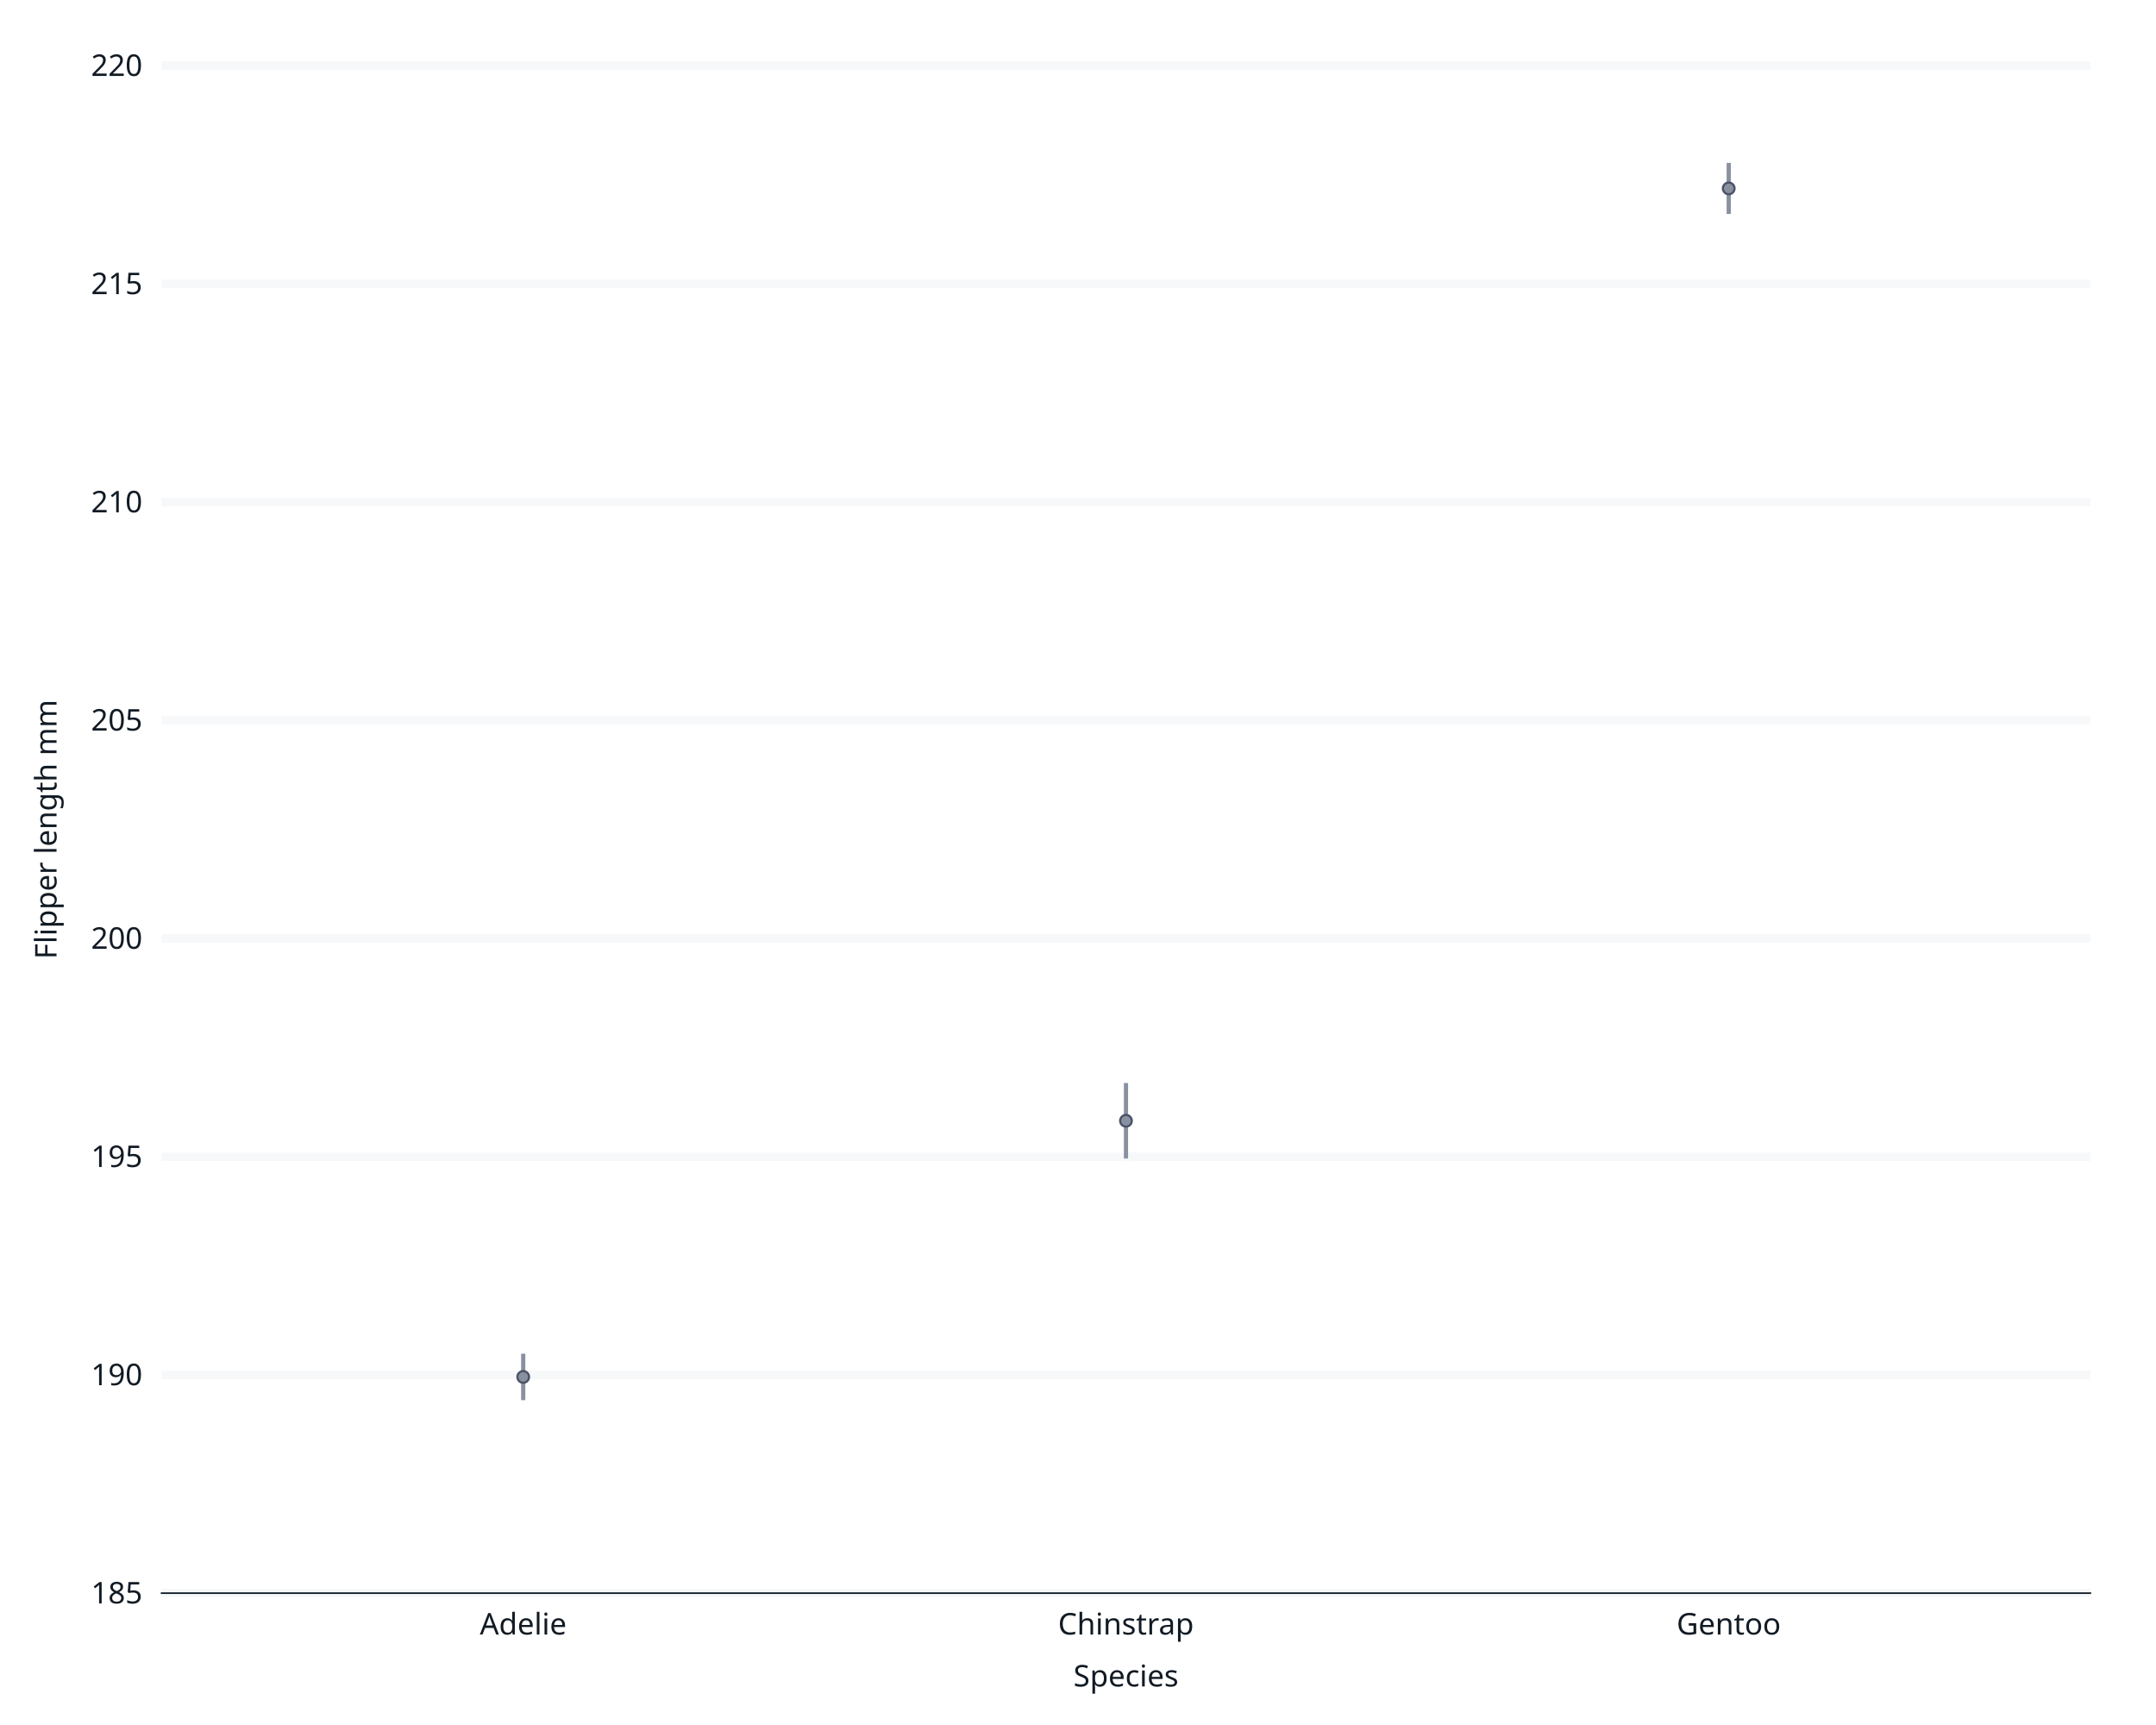
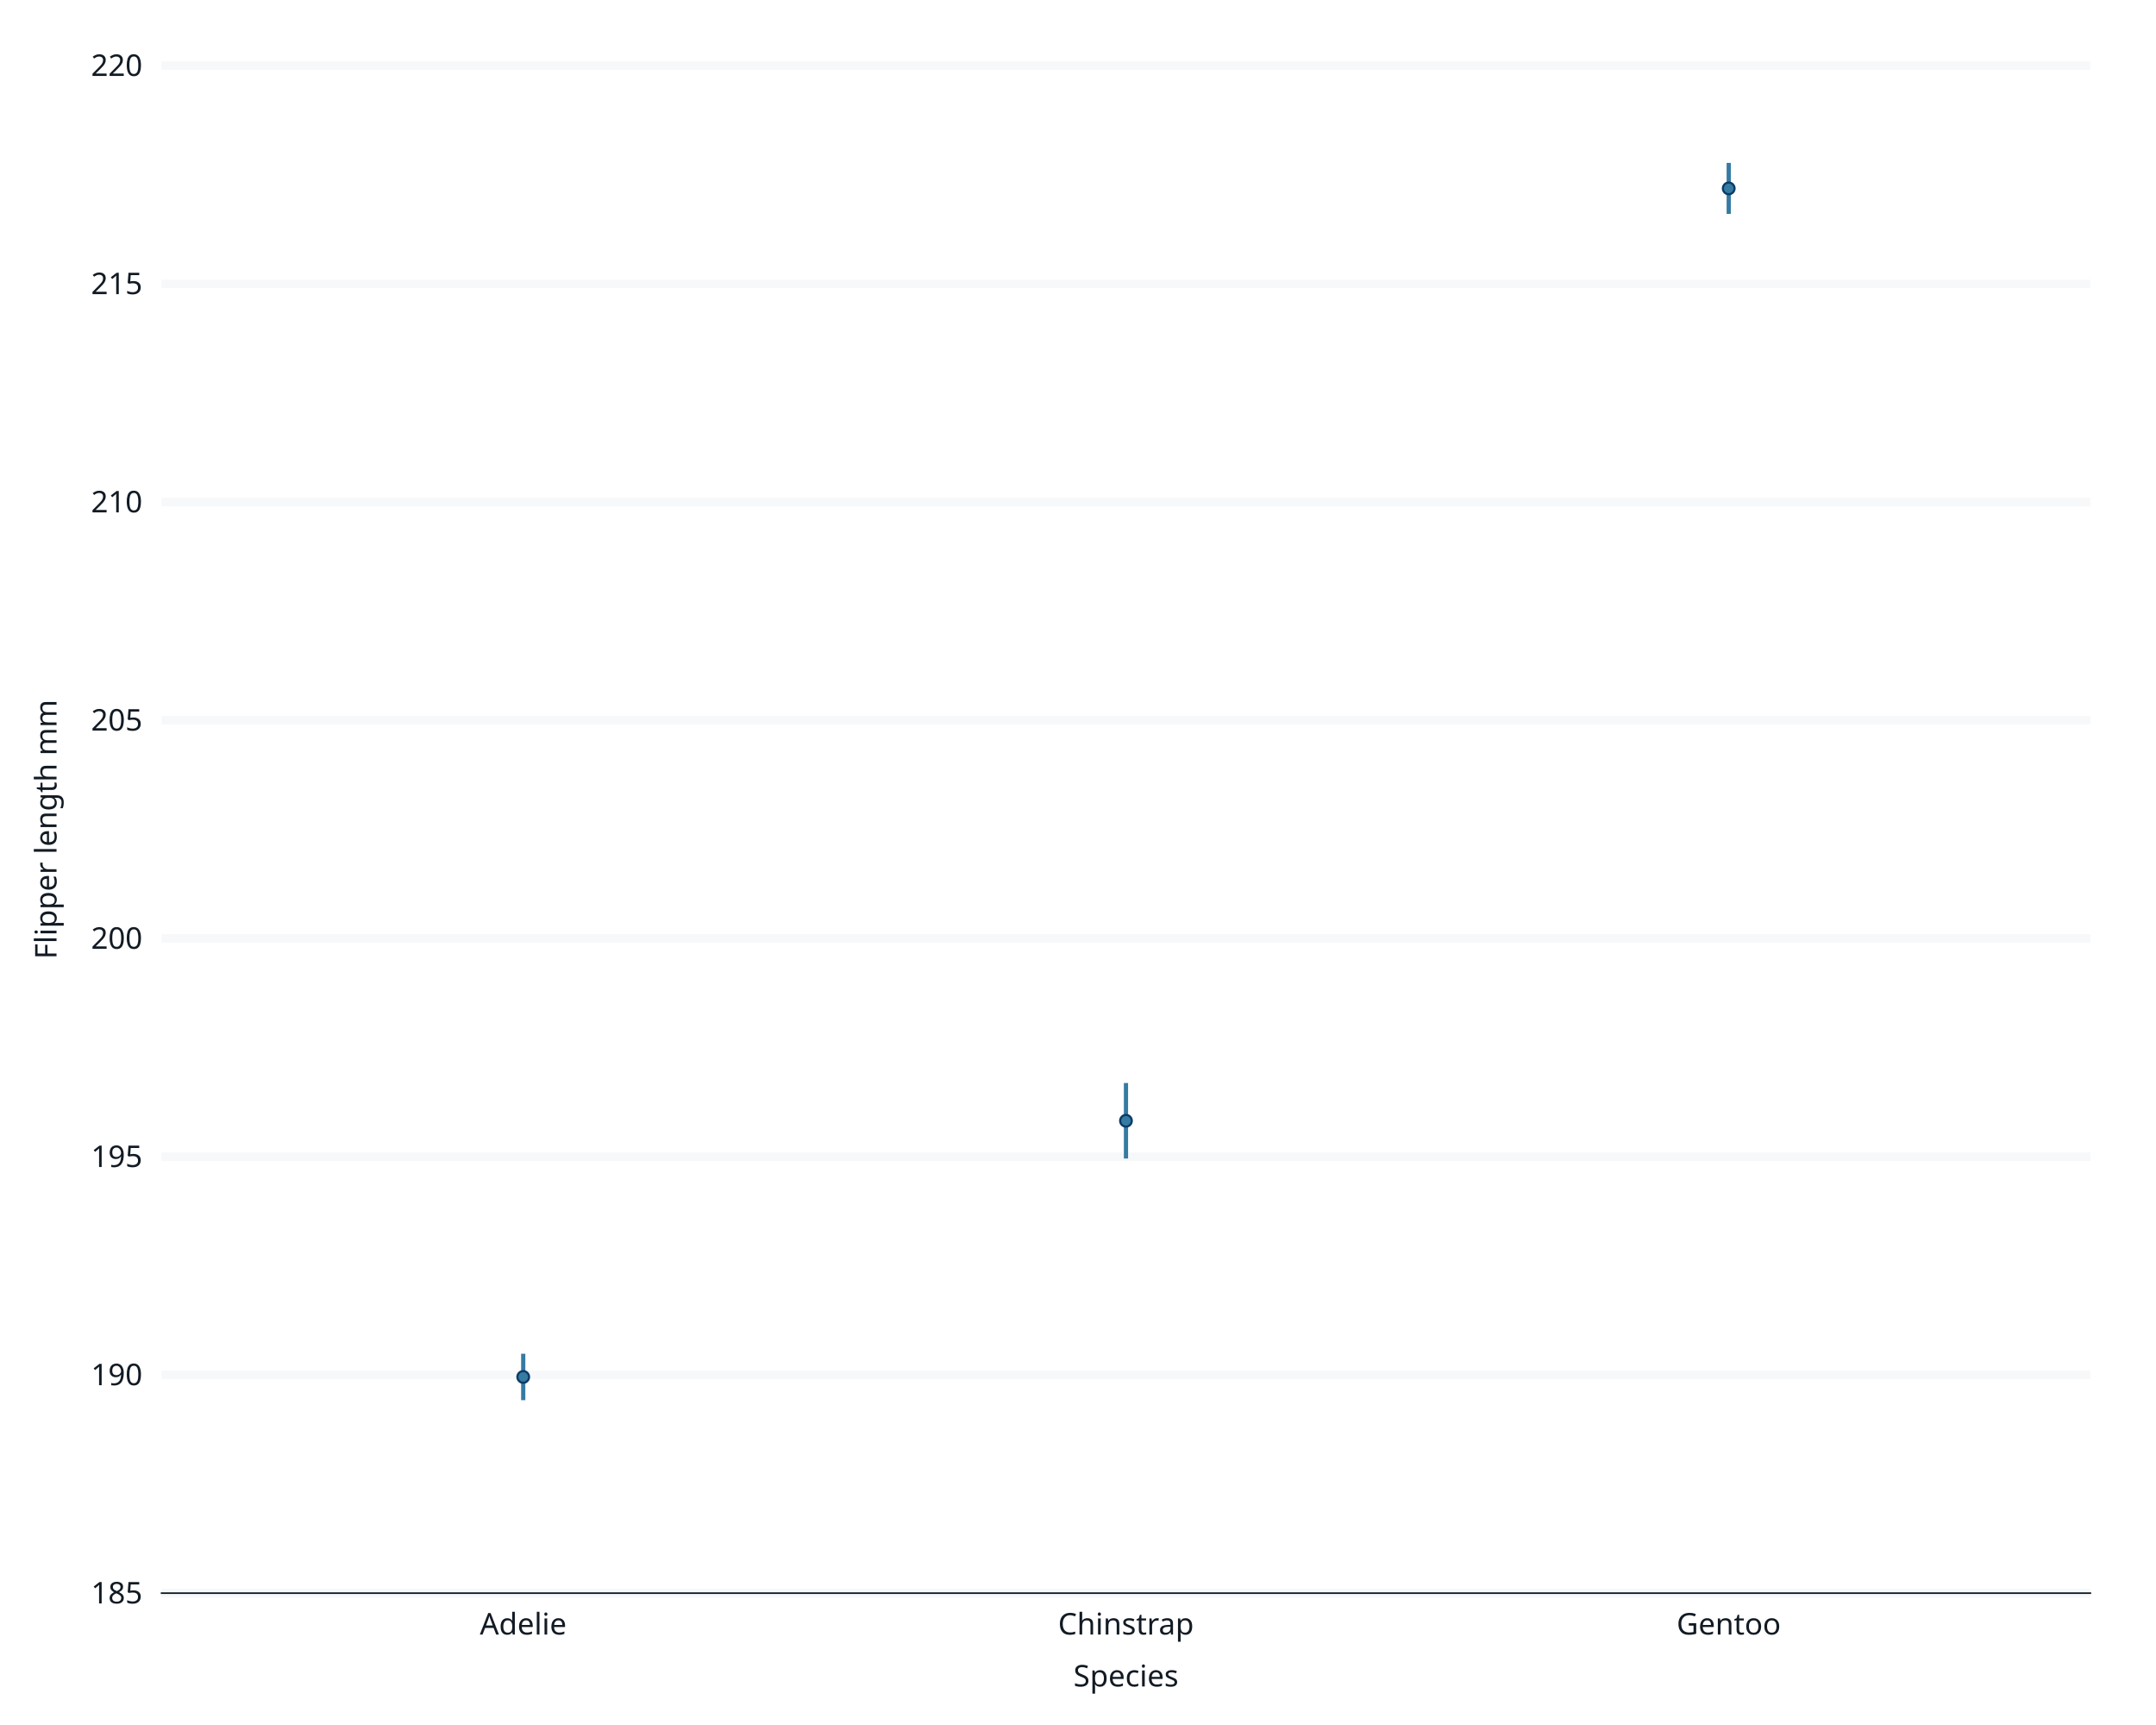
<svg xmlns="http://www.w3.org/2000/svg" class="svglite" data-engine-version="2.0" width="720.00pt" height="576.00pt" viewBox="0 0 720.00 576.00">
  <defs>
    <style type="text/css">
    .svglite line, .svglite polyline, .svglite polygon, .svglite path, .svglite rect, .svglite circle {
      fill: none;
      stroke: #000000;
      stroke-linecap: round;
      stroke-linejoin: round;
      stroke-miterlimit: 10.00;
    }
  </style>
  </defs>
  <rect width="100%" height="100%" style="stroke: none; fill: #FFFFFF;" />
  <defs>
    <clipPath id="cpMC4wMHw3MjAuMDB8MC4wMHw1NzYuMDA=">
      <rect x="0.00" y="0.00" width="720.00" height="576.00" />
    </clipPath>
  </defs>
  <g clip-path="url(#cpMC4wMHw3MjAuMDB8MC4wMHw1NzYuMDA=)">
    <rect x="0" y="0.00" width="720.00" height="576.00" style="stroke-width: 1.07; stroke: #FFFFFF; fill: #FFFFFF;" />
    <rect x="53.95" y="21.92" width="644.13" height="510.05" style="stroke-width: 1.07; stroke: #FFFFFF; fill: #FFFFFF;" />
    <polyline points="53.95,531.97 698.08,531.97 " style="stroke-width: 2.84; stroke: #F6F8FA; stroke-linecap: butt;" />
    <polyline points="53.95,459.10 698.08,459.10 " style="stroke-width: 2.84; stroke: #F6F8FA; stroke-linecap: butt;" />
    <polyline points="53.95,386.24 698.08,386.24 " style="stroke-width: 2.84; stroke: #F6F8FA; stroke-linecap: butt;" />
    <polyline points="53.95,313.37 698.08,313.37 " style="stroke-width: 2.84; stroke: #F6F8FA; stroke-linecap: butt;" />
    <polyline points="53.95,240.51 698.08,240.51 " style="stroke-width: 2.84; stroke: #F6F8FA; stroke-linecap: butt;" />
    <polyline points="53.95,167.65 698.08,167.65 " style="stroke-width: 2.84; stroke: #F6F8FA; stroke-linecap: butt;" />
    <polyline points="53.95,94.78 698.08,94.78 " style="stroke-width: 2.84; stroke: #F6F8FA; stroke-linecap: butt;" />
    <polyline points="53.95,21.92 698.08,21.92 " style="stroke-width: 2.84; stroke: #F6F8FA; stroke-linecap: butt;" />
    <polyline points="174.73,531.97 174.73,21.92 " style="stroke-width: 2.84; stroke: none; stroke-linecap: butt;" />
    <polyline points="376.02,531.97 376.02,21.92 " style="stroke-width: 2.84; stroke: none; stroke-linecap: butt;" />
    <polyline points="577.31,531.97 577.31,21.92 " style="stroke-width: 2.84; stroke: none; stroke-linecap: butt;" />
-     <line x1="174.73" y1="467.53" x2="174.73" y2="452.02" style="stroke-width: 1.41; stroke: #8991A1; stroke-linecap: butt;" />
-     <line x1="376.02" y1="386.84" x2="376.02" y2="361.63" style="stroke-width: 1.41; stroke: #8991A1; stroke-linecap: butt;" />
-     <line x1="577.31" y1="71.43" x2="577.31" y2="54.39" style="stroke-width: 1.41; stroke: #8991A1; stroke-linecap: butt;" />
-     <circle cx="174.73" cy="459.78" r="1.95" style="stroke-width: 0.71; stroke: #4A5266; fill: #8991A1;" />
-     <circle cx="376.02" cy="374.24" r="1.95" style="stroke-width: 0.71; stroke: #4A5266; fill: #8991A1;" />
-     <circle cx="577.31" cy="62.91" r="1.95" style="stroke-width: 0.71; stroke: #4A5266; fill: #8991A1;" />
+     <line x1="174.73" y1="467.53" x2="174.73" y2="452.02" style="stroke-width: 1.41; stroke: #357BA2; stroke-linecap: butt;" />
+     <line x1="376.02" y1="386.84" x2="376.02" y2="361.63" style="stroke-width: 1.41; stroke: #357BA2; stroke-linecap: butt;" />
+     <line x1="577.31" y1="71.43" x2="577.31" y2="54.39" style="stroke-width: 1.41; stroke: #357BA2; stroke-linecap: butt;" />
+     <circle cx="174.73" cy="459.78" r="1.95" style="stroke-width: 0.71; stroke: #0B3B67; fill: #357BA2;" />
+     <circle cx="376.02" cy="374.24" r="1.95" style="stroke-width: 0.71; stroke: #0B3B67; fill: #357BA2;" />
+     <circle cx="577.31" cy="62.91" r="1.95" style="stroke-width: 0.71; stroke: #0B3B67; fill: #357BA2;" />
    <polyline points="53.95,531.97 53.95,21.92 " style="stroke-width: 0.53; stroke: none; stroke-linecap: square;" />
    <text x="47.56" y="535.41" text-anchor="end" style="font-size: 10.00px; fill: #121B24; font-family: sans;" textLength="16.69px" lengthAdjust="spacingAndGlyphs">185</text>
    <text x="47.56" y="462.54" text-anchor="end" style="font-size: 10.00px; fill: #121B24; font-family: sans;" textLength="16.69px" lengthAdjust="spacingAndGlyphs">190</text>
    <text x="47.56" y="389.68" text-anchor="end" style="font-size: 10.00px; fill: #121B24; font-family: sans;" textLength="16.69px" lengthAdjust="spacingAndGlyphs">195</text>
    <text x="47.56" y="316.81" text-anchor="end" style="font-size: 10.00px; fill: #121B24; font-family: sans;" textLength="16.69px" lengthAdjust="spacingAndGlyphs">200</text>
    <text x="47.56" y="243.95" text-anchor="end" style="font-size: 10.00px; fill: #121B24; font-family: sans;" textLength="16.69px" lengthAdjust="spacingAndGlyphs">205</text>
    <text x="47.56" y="171.09" text-anchor="end" style="font-size: 10.00px; fill: #121B24; font-family: sans;" textLength="16.69px" lengthAdjust="spacingAndGlyphs">210</text>
    <text x="47.56" y="98.22" text-anchor="end" style="font-size: 10.00px; fill: #121B24; font-family: sans;" textLength="16.69px" lengthAdjust="spacingAndGlyphs">215</text>
    <text x="47.56" y="25.36" text-anchor="end" style="font-size: 10.00px; fill: #121B24; font-family: sans;" textLength="16.69px" lengthAdjust="spacingAndGlyphs">220</text>
    <polyline points="50.30,531.97 53.95,531.97 " style="stroke-width: 0.53; stroke: none; stroke-linecap: butt;" />
    <polyline points="50.30,459.10 53.95,459.10 " style="stroke-width: 0.53; stroke: none; stroke-linecap: butt;" />
    <polyline points="50.30,386.24 53.95,386.24 " style="stroke-width: 0.53; stroke: none; stroke-linecap: butt;" />
    <polyline points="50.30,313.37 53.95,313.37 " style="stroke-width: 0.53; stroke: none; stroke-linecap: butt;" />
    <polyline points="50.30,240.51 53.95,240.51 " style="stroke-width: 0.53; stroke: none; stroke-linecap: butt;" />
    <polyline points="50.30,167.65 53.95,167.65 " style="stroke-width: 0.53; stroke: none; stroke-linecap: butt;" />
    <polyline points="50.30,94.78 53.95,94.78 " style="stroke-width: 0.53; stroke: none; stroke-linecap: butt;" />
    <polyline points="50.30,21.92 53.95,21.92 " style="stroke-width: 0.53; stroke: none; stroke-linecap: butt;" />
    <polyline points="53.95,531.97 698.08,531.97 " style="stroke-width: 0.53; stroke: #121B24; stroke-linecap: square;" />
    <polyline points="174.73,535.62 174.73,531.97 " style="stroke-width: 0.53; stroke: none; stroke-linecap: butt;" />
    <polyline points="376.02,535.62 376.02,531.97 " style="stroke-width: 0.53; stroke: none; stroke-linecap: butt;" />
    <polyline points="577.31,535.62 577.31,531.97 " style="stroke-width: 0.53; stroke: none; stroke-linecap: butt;" />
    <text x="174.73" y="545.79" text-anchor="middle" style="font-size: 10.00px; fill: #121B24; font-family: sans;" textLength="27.80px" lengthAdjust="spacingAndGlyphs">Adelie</text>
    <text x="376.02" y="545.79" text-anchor="middle" style="font-size: 10.00px; fill: #121B24; font-family: sans;" textLength="42.80px" lengthAdjust="spacingAndGlyphs">Chinstrap</text>
    <text x="577.31" y="545.79" text-anchor="middle" style="font-size: 10.00px; fill: #121B24; font-family: sans;" textLength="32.81px" lengthAdjust="spacingAndGlyphs">Gentoo</text>
    <text x="376.02" y="563.13" text-anchor="middle" style="font-size: 10.00px; fill: #121B24; font-family: sans;" textLength="35.59px" lengthAdjust="spacingAndGlyphs">Species</text>
    <text transform="translate(18.88,276.94) rotate(-90)" text-anchor="middle" style="font-size: 10.00px; fill: #121B24; font-family: sans;" textLength="80.03px" lengthAdjust="spacingAndGlyphs">Flipper length mm</text>
  </g>
</svg>
